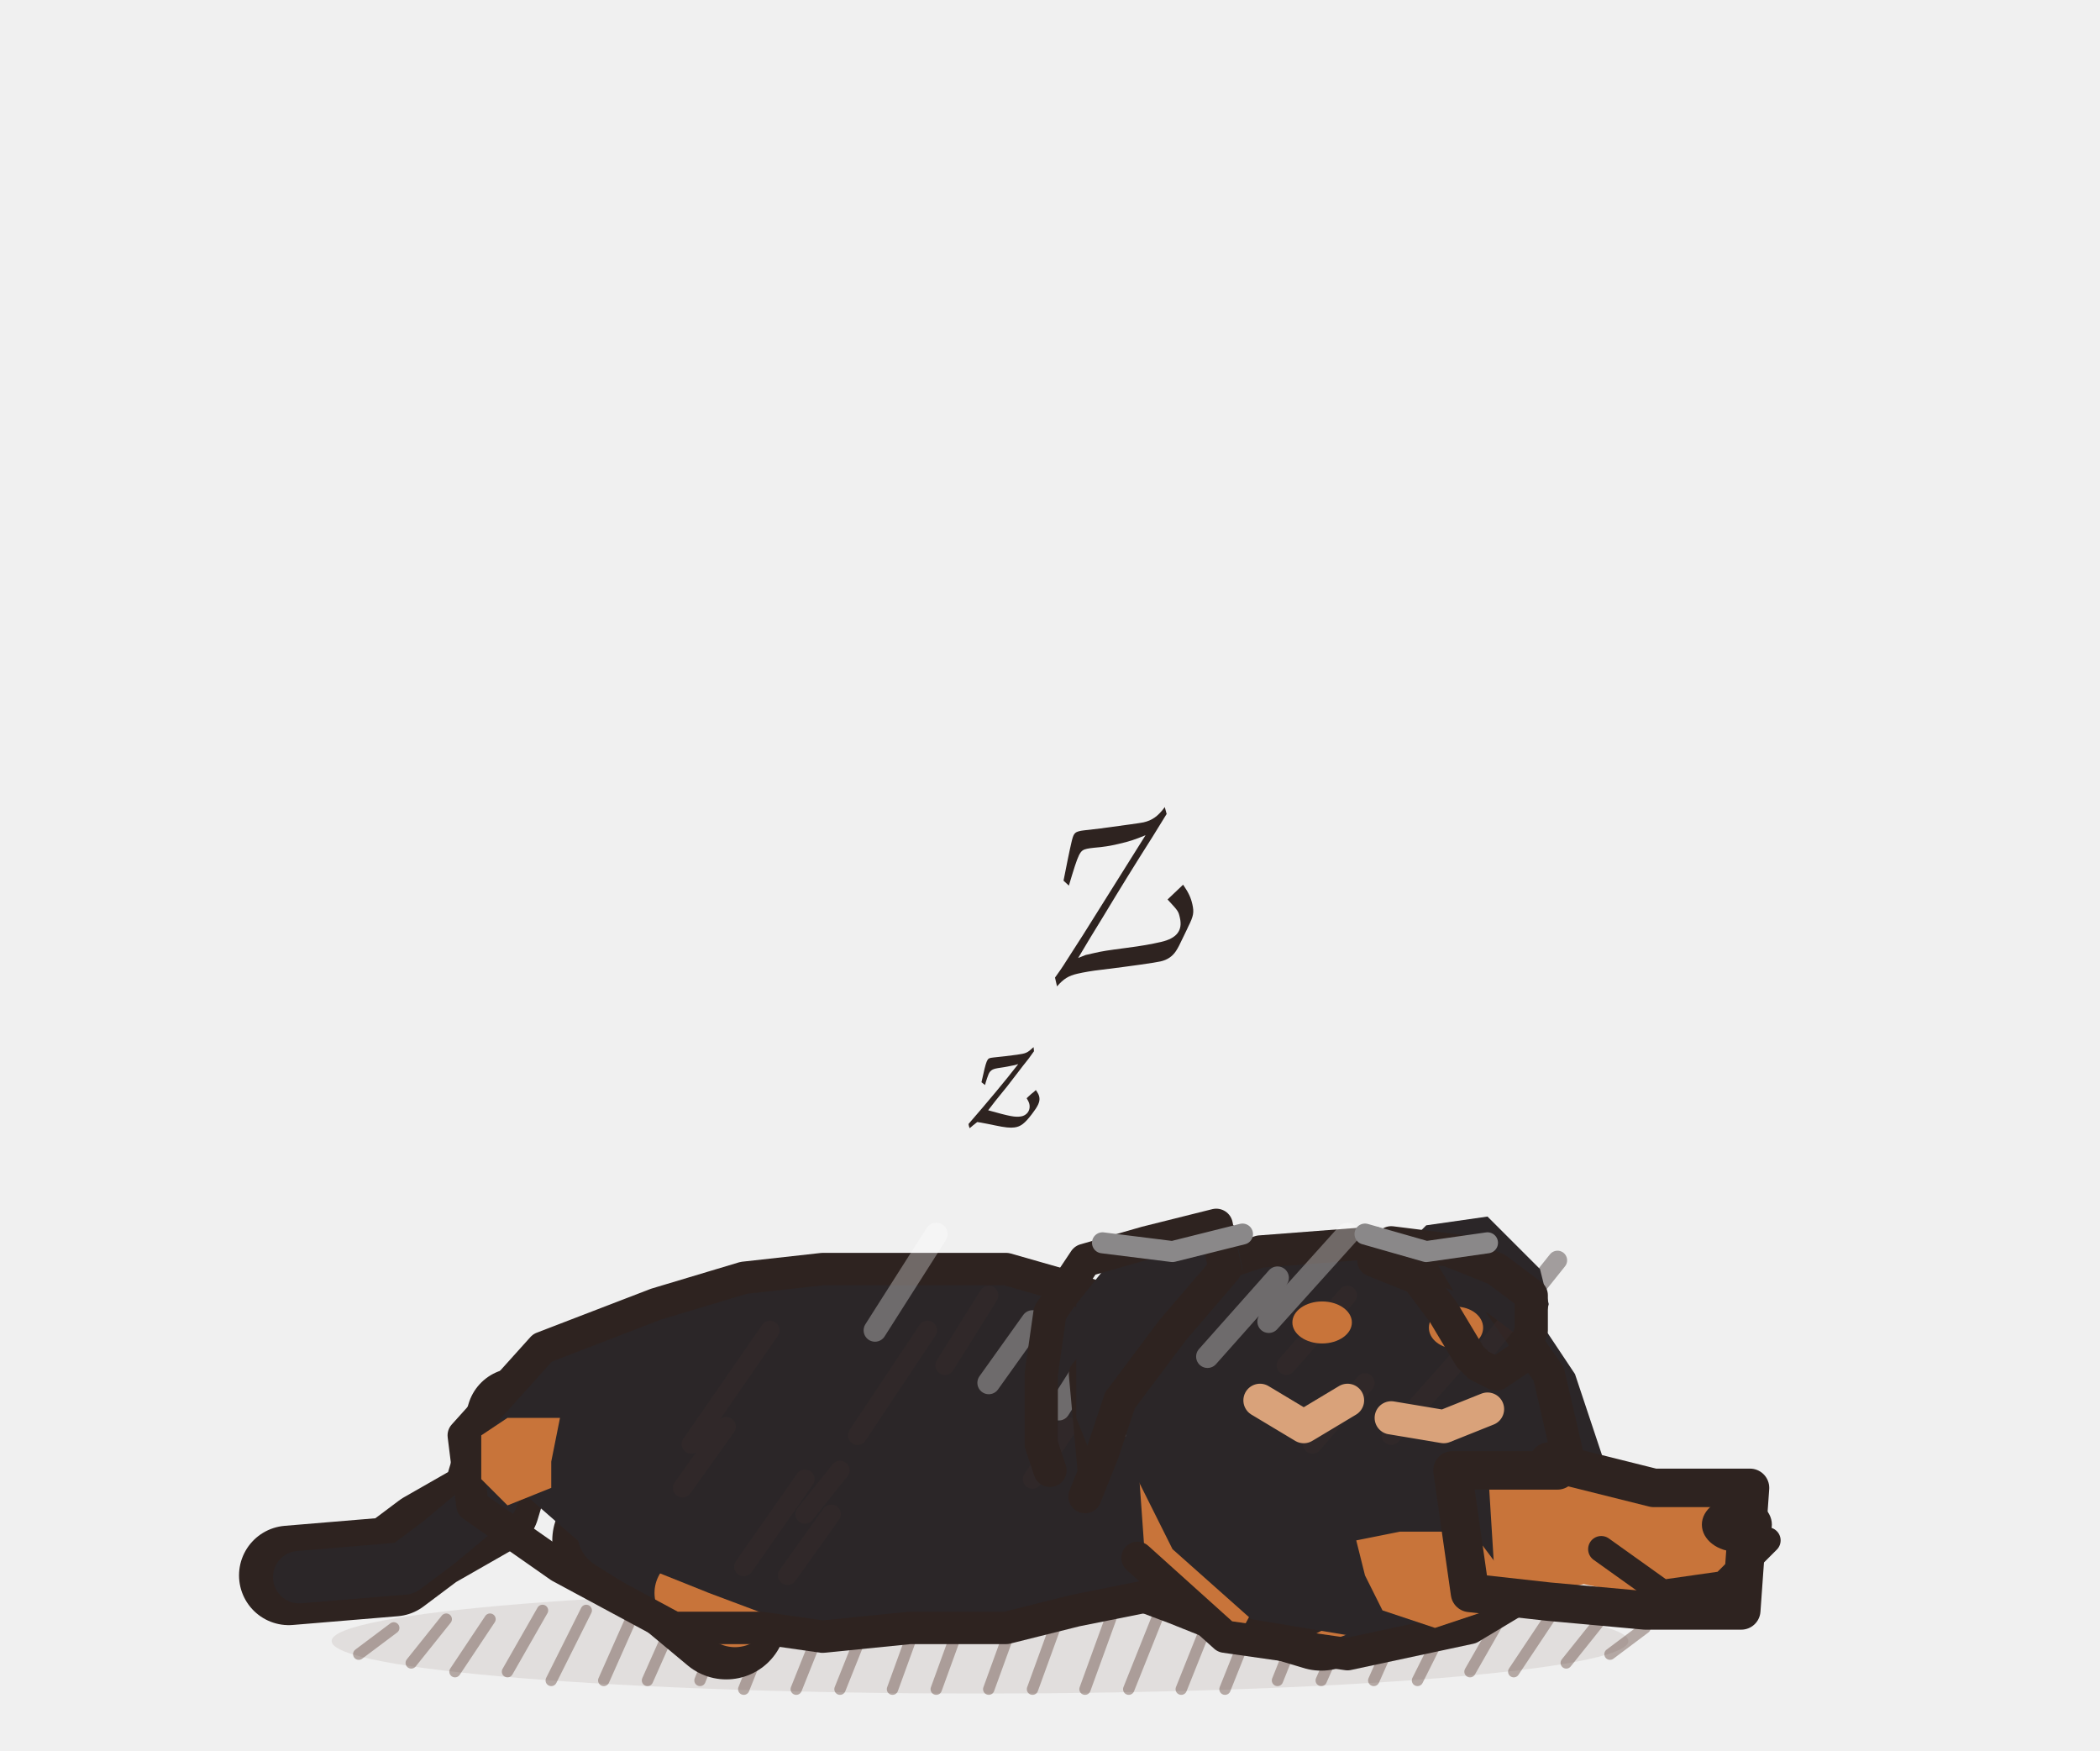
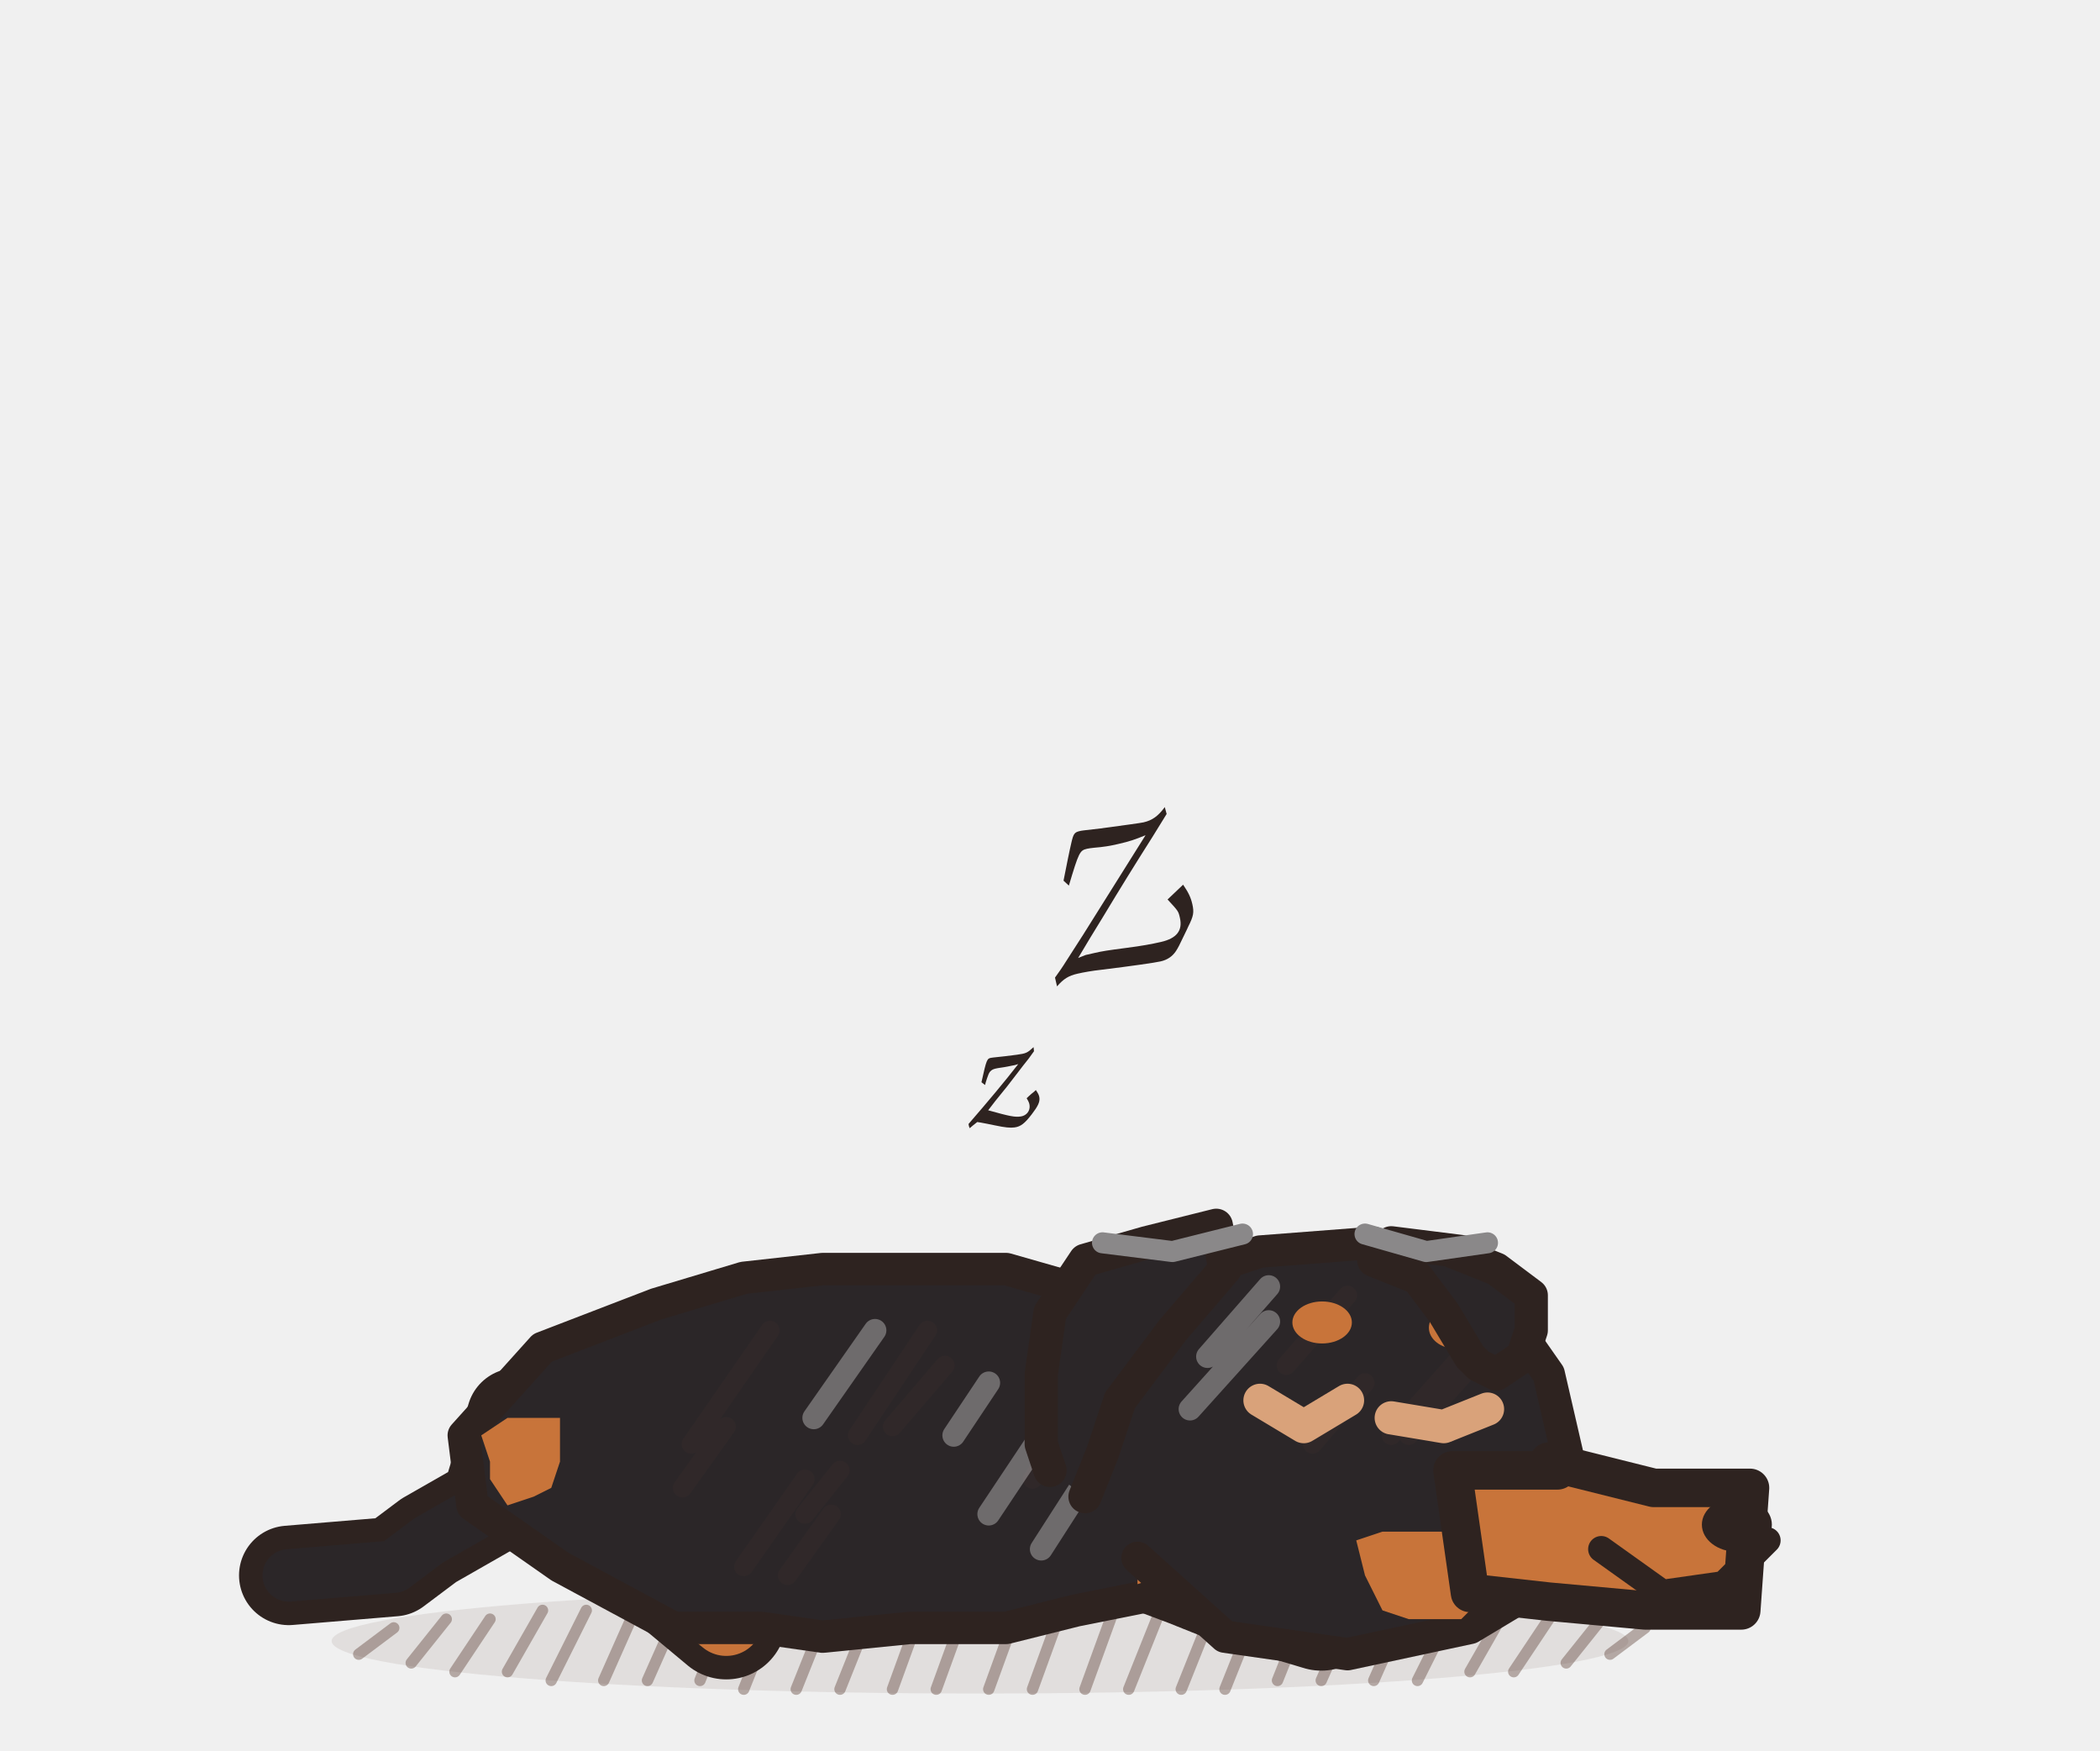
<svg xmlns="http://www.w3.org/2000/svg" width="240" height="200" class="pa-dog pa-pose-sleep" viewBox="0 0 240 200" role="img" aria-label="Espresso the Doberman, sleep">
  <g>
    <ellipse cx="112" cy="187.5" rx="74.1" ry="6" fill="#5B3D32" opacity="0.1" />
    <path d="M41 189l4 -3M47 190l4 -5M52 191l4 -6M58 191l4 -7M63 192l4 -8M69 192l4 -9M74 192l4 -9M80 192l4 -10M85 193l4 -10M91 193l4 -10M96 193l4 -10M102 193l4 -11M107 193l4 -11M113 193l4 -11M118 193l4 -11M124 193l4 -11M129 193l4 -10M135 193l4 -10M140 193l4 -10M146 192l4 -10M151 192l4 -9M157 192l4 -9M162 192l4 -8M168 191l4 -7M173 191l4 -6M179 190l4 -5M184 189l4 -3" stroke="#5B3D32" stroke-width="1.3" stroke-linecap="round" opacity="0.4" fill="none" />
    <g class="pa-d-f0">
      <path d="M59 162L56 172L49 176L45 179L33 180" fill="none" stroke="#2E2320" stroke-width="11.365" stroke-linecap="round" stroke-linejoin="round" />
-       <path d="M59 162L55 172L49 177L45 180L33 181" fill="none" stroke="#2B2628" stroke-width="6" stroke-linecap="round" stroke-linejoin="round" transform="translate(1.2 -0.8)" />
+       <path d="M59 162L56 172L49 176L45 179L33 180" fill="none" stroke="#2B2628" stroke-width="6" stroke-linecap="round" stroke-linejoin="round" />
      <g class="pa-d-leg pa-d-leg-FH">
        <path d="M78 173L88 177L93 182" fill="none" stroke="#2E2320" stroke-width="12.757" stroke-linecap="round" stroke-linejoin="round" />
-         <path d="M79 172L86 176L93 181" fill="none" stroke="#382c2b" stroke-width="7.392" stroke-linecap="round" stroke-linejoin="round" transform="translate(1.2 -0.8)" />
-         <path d="M89 178L94 181" stroke="#a96538" stroke-width="7.4" stroke-linecap="round" />
+         <path d="M78 173L88 177L93 182" fill="none" stroke="#382c2b" stroke-width="7.392" stroke-linecap="round" stroke-linejoin="round" />
+         <path d="M88 178L93 182" fill="none" stroke="#a96538" stroke-width="7.4" stroke-linecap="round" stroke-linejoin="round" />
      </g>
      <g class="pa-d-leg pa-d-leg-FF">
        <path d="M139 172L145 174L154 176L160 178L166 181" fill="none" stroke="#2E2320" stroke-width="12.757" stroke-linecap="round" stroke-linejoin="round" />
-         <path d="M138 171L147 174L154 177L160 178L166 180" fill="none" stroke="#382c2b" stroke-width="7.392" stroke-linecap="round" stroke-linejoin="round" transform="translate(1.2 -0.8)" />
-         <path d="M157 177L167 180" stroke="#a96538" stroke-width="7.4" stroke-linecap="round" />
+         <path d="M139 172L145 174L154 176L160 178L166 181" fill="none" stroke="#382c2b" stroke-width="7.392" stroke-linecap="round" stroke-linejoin="round" />
+         <path d="M156 177L166 181" fill="none" stroke="#a96538" stroke-width="7.4" stroke-linecap="round" stroke-linejoin="round" />
      </g>
      <g class="pa-d-leg pa-d-leg-NH">
        <path d="M70 176L77 180L83 185" fill="none" stroke="#2E2320" stroke-width="13.765" stroke-linecap="round" stroke-linejoin="round" />
-         <path d="M69 176L77 181L83 184" fill="none" stroke="#2B2628" stroke-width="8.4" stroke-linecap="round" stroke-linejoin="round" transform="translate(1.2 -0.8)" />
-         <path d="M79 182L84 184" stroke="#C8743A" stroke-width="8.4" stroke-linecap="round" />
+         <path d="M70 176L77 180L83 185" fill="none" stroke="#2B2628" stroke-width="8.4" stroke-linecap="round" stroke-linejoin="round" />
+         <path d="M78 181L83 185" fill="none" stroke="#C8743A" stroke-width="8.4" stroke-linecap="round" stroke-linejoin="round" />
      </g>
      <g class="pa-d-leg pa-d-leg-NF">
        <path d="M128 176L136 179L141 181L151 184" fill="none" stroke="#2E2320" stroke-width="13.765" stroke-linecap="round" stroke-linejoin="round" />
-         <path d="M128 177L135 178L141 181L152 184" fill="none" stroke="#2B2628" stroke-width="8.4" stroke-linecap="round" stroke-linejoin="round" transform="translate(1.2 -0.8)" />
-         <path d="M144 181L152 183" stroke="#C8743A" stroke-width="8.4" stroke-linecap="round" />
+         <path d="M128 176L136 179L141 181L151 184" fill="none" stroke="#2B2628" stroke-width="8.4" stroke-linecap="round" stroke-linejoin="round" />
+         <path d="M143 181L151 184" fill="none" stroke="#C8743A" stroke-width="8.4" stroke-linecap="round" stroke-linejoin="round" />
      </g>
      <path d="M130 161L134 166L140 170L145 175" fill="none" stroke="#2E2320" stroke-width="25.665" stroke-linecap="round" stroke-linejoin="round" />
-       <path d="M129 160L135 165L140 170L146 174" fill="none" stroke="#2B2628" stroke-width="20.3" stroke-linecap="round" stroke-linejoin="round" transform="translate(1.2 -0.8)" />
-       <path d="M147 166L146 174L135 180L126 183L117 185L107 185L98 186L89 185L81 182L66 176L58 169L57 162L64 153L79 148L88 145L99 145L107 144L117 146L123 146L132 150L142 157Z" fill="#2B2628" />
+       <path d="M130 161L134 166L140 170L145 175" fill="none" stroke="#2B2628" stroke-width="20.3" stroke-linecap="round" stroke-linejoin="round" />
+       <path d="M142 158L146 167L143 177L133 182L123 184L115 186L104 186L94 187L87 186L77 186L64 179L54 172L53 164L62 154L75 149L85 146L94 145L105 145L115 145L122 147L130 150Z" fill="#2B2628" />
      <path d="M142 158L146 167L143 177L133 182L123 184L115 186L104 186L94 187L87 186L77 186L64 179L54 172L53 164L62 154L75 149L85 146L94 145L105 145L115 145L122 147L130 150" fill="none" stroke="#2E2320" stroke-width="3.7" stroke-linecap="round" stroke-linejoin="round" />
-       <path d="M79 165L88 152M85 179L92 169M108 156L113 148M118 169L122 163M90 180L95 173M78 170L83 163M92 173L96 168M98 164L106 152" stroke="#362b2a" stroke-width="2.2" stroke-linecap="round" opacity=".42" />
-       <path d="M121 161L128 150M100 152L107 141M113 158L118 151M128 163L137 150" stroke="#fff" stroke-width="2.6" stroke-linecap="round" opacity=".32" />
-       <path d="M130 166L144 162L148 175L141 188L131 180Z" fill="#C8743A" />
-       <path d="M63 167L63 170L58 172L55 169L55 164L58 162L64 162Z" fill="#C8743A" />
-       <path d="M184 169L179 178L170 185L155 187L143 185L134 177L129 167L128 158L136 147L147 141L161 141L172 145L180 157Z" fill="#2B2628" />
+       <path d="M79 165L88 152M85 179L92 169M108 156L102 163M118 169L122 163M90 180L95 173M78 170L83 163M92 173L96 168M98 164L106 152" stroke="#362b2a" stroke-width="2.2" stroke-linecap="round" opacity=".42" />
+       <path d="M121 161L113 173M100 152L93 162M113 158L109 164M128 163L119 177" stroke="#fff" stroke-width="2.6" stroke-linecap="round" opacity=".32" />
+       <path d="M130 166L132 165L135 164L138 163L141 163L143 162L144 165L144 167L144 169L143 172L142 174L142 176L142 176L140 176L138 178L136 179L135 179L133 180L133 180L130 181L130 178L130 175L130 172L130 169Z" fill="#C8743A" />
+       <path d="M64 167L63 170L61 171L58 172L56 169L56 167L55 164L58 162L61 162L64 162L64 164Z" fill="#C8743A" />
+       <path d="M125 168L124 157L132 147L144 143L157 142L170 147L177 157L180 170L178 180L168 186L154 189L140 187L130 178Z" fill="#2B2628" />
      <path d="M125 168L124 157L132 147L144 143L157 142L170 147L177 157L180 170L178 180L168 186L154 189L140 187L130 178" fill="none" stroke="#2E2320" stroke-width="3.7" stroke-linecap="round" stroke-linejoin="round" />
-       <path d="M170 154L178 144M147 156L154 148M159 164L167 155M150 165L156 158" stroke="#362b2a" stroke-width="2.2" stroke-linecap="round" opacity=".42" />
-       <path d="M138 155L146 146M145 151L154 141" stroke="#fff" stroke-width="2.6" stroke-linecap="round" opacity=".32" />
+       <path d="M170 154L161 164M147 156L154 148M159 164L167 155M150 165L156 158" stroke="#362b2a" stroke-width="2.2" stroke-linecap="round" opacity=".42" />
+       <path d="M138 155L145 147M145 151L136 161" stroke="#fff" stroke-width="2.6" stroke-linecap="round" opacity=".32" />
      <ellipse cx="151.1" cy="151.1" rx="3.4" ry="2.4" fill="#C8743A" />
      <ellipse cx="166.4" cy="151.7" rx="3.1" ry="2.4" fill="#C8743A" />
-       <path d="M172 180L170 184L164 186L158 184L156 180L155 176L160 175L166 175L169 176Z" fill="#C8743A" />
-       <path d="M170 167L180 167L191 170L202 170L201 181L191 183L181 181L171 183Z" fill="#C8743A" />
+       <path d="M173 180L171 182L169 183L167 185L164 185L161 185L158 184L157 182L156 180L155 176L158 175L160 175L163 175L166 175L170 176L171 178Z" fill="#C8743A" />
+       <path d="M177 167L189 170L200 170L199 184L188 184L177 183L168 182L166 168Z" fill="#C8743A" />
      <path d="M177 167L189 170L200 170L199 184L188 184L177 183L168 182L166 168L178 168" fill="none" stroke="#2E2320" stroke-width="4.4" stroke-linecap="round" stroke-linejoin="round" />
      <path d="M144 160L149 163L154 160" fill="none" stroke="#D9A27A" stroke-width="3.8" stroke-linecap="round" stroke-linejoin="round" />
      <path d="M159 162L165 163L170 161" fill="none" stroke="#D9A27A" stroke-width="3.8" stroke-linecap="round" stroke-linejoin="round" />
      <ellipse cx="198.5" cy="174.2" rx="4" ry="3.1" fill="#2E2320" />
      <path d="M183 177L190 182L197 181L202 176" fill="none" stroke="#2E2320" stroke-width="3" stroke-linecap="round" stroke-linejoin="round" />
-       <path d="M141 140L134 141L127 144L123 149L123 155L123 162L125 167L126 169L127 165L132 158L137 151L142 145Z" fill="#2B2628" />
+       <path d="M124 171L126 166L128 160L134 152L140 145L139 140L131 142L124 144L120 150L119 157L119 165L120 168Z" fill="#2B2628" />
      <path d="M124 171L126 166L128 160L134 152L140 145L139 140L131 142L124 144L120 150L119 157L119 165L120 168" fill="none" stroke="#2E2320" stroke-width="3.8" stroke-linecap="round" stroke-linejoin="round" />
      <path d="M142 141L134 143L126 142" fill="none" stroke="#8a8889" stroke-width="2.4" stroke-linecap="round" stroke-linejoin="round" />
-       <path d="M163 140L170 139L174 143L176 145L177 149L176 153L176 155L174 153L170 150L167 149L164 144L162 141Z" fill="#2B2628" />
+       <path d="M166 143L171 145L175 148L175 152L174 155L171 157L169 156L168 155L165 150L162 146L157 144L159 142Z" fill="#2B2628" />
      <path d="M166 143L171 145L175 148L175 152L174 155L171 157L169 156L168 155L165 150L162 146L157 144L159 142L167 143" fill="none" stroke="#2E2320" stroke-width="3.8" stroke-linecap="round" stroke-linejoin="round" />
      <path d="M156 141L163 143L170 142" fill="none" stroke="#8a8889" stroke-width="2.4" stroke-linecap="round" stroke-linejoin="round" />
      <text x="109.9" y="129.4" transform="rotate(-8 109.9 129.4)" font-family="'Gloria Hallelujah',cursive" font-size="20" fill="#2E2320">z</text>
      <text x="119" y="112.6" transform="rotate(-12.9 119 112.6)" font-family="'Gloria Hallelujah',cursive" font-size="28" fill="#2E2320">Z</text>
    </g>
  </g>
</svg>
